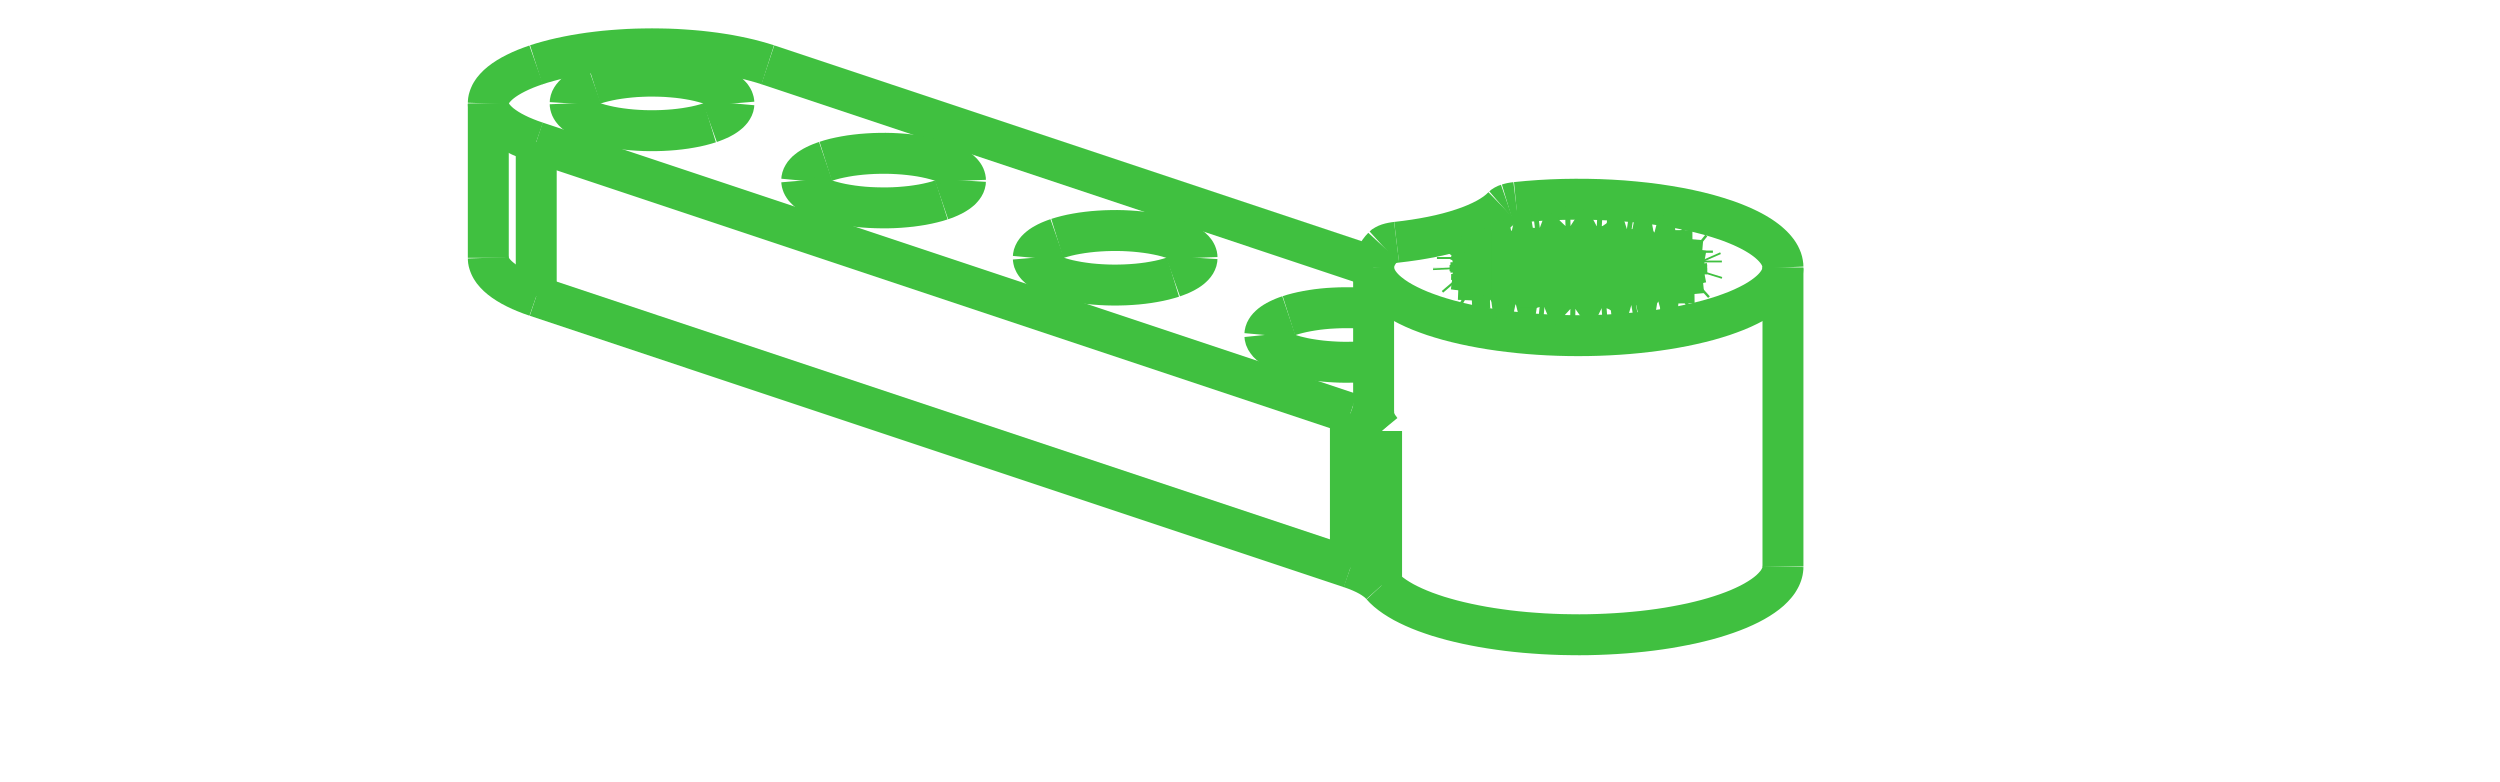
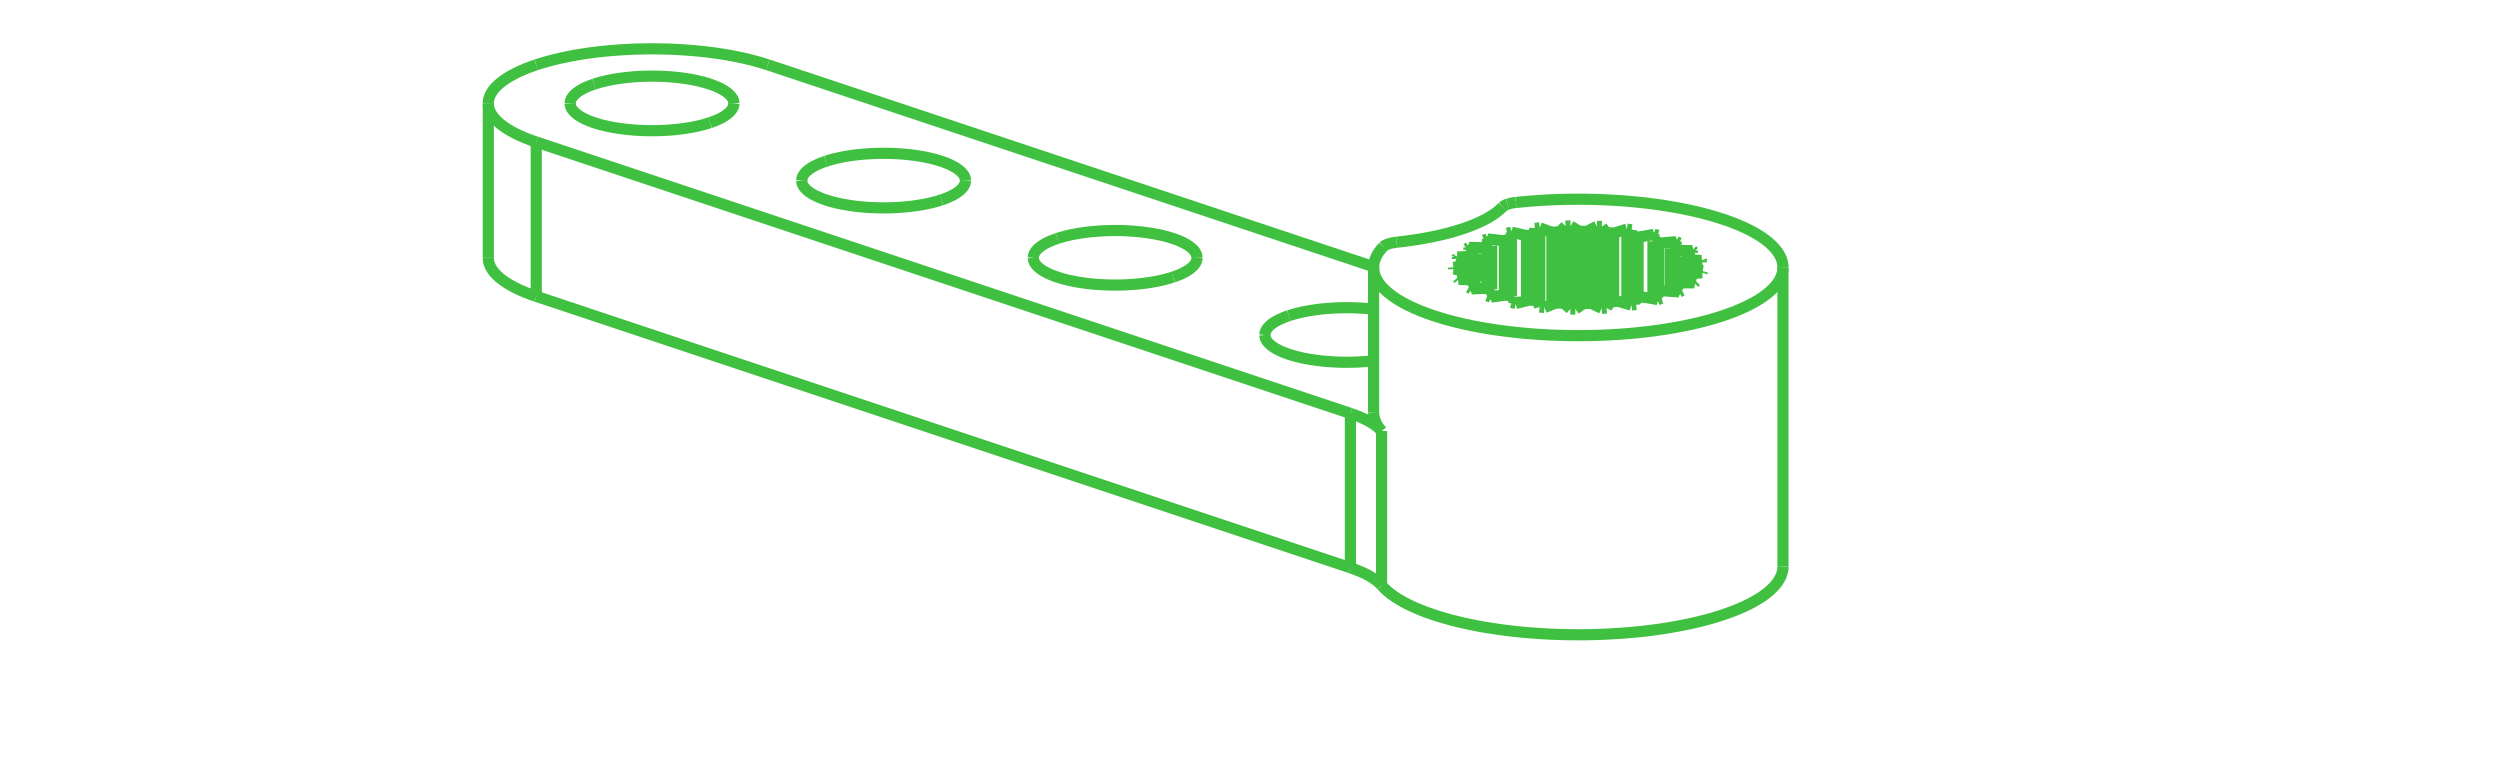
<svg xmlns="http://www.w3.org/2000/svg" width="1024.0" height="320.0">
-   <g transform="scale(16.76714, -16.76714)   translate(38.55551,-13.83985)" stroke-width="1.0" fill="none">
-     <g stroke="rgb(32,64,32)" fill="none" stroke-dasharray="1.0,1.0">
+   <g transform="scale(16.76714, -16.76714)   translate(38.55551,-13.83985)" stroke-width="0.273" fill="none">
+     <g stroke="rgb(32,64,32)" fill="none" stroke-dasharray="0.273,0.273">

       </g>
    <g stroke="rgb(64,192,64)" fill="none">
      <path d="M-1.724,8.853 L-1.764,8.839 L-1.798,8.822 L-1.825,8.805 L-1.847,8.786 " />
      <path d="M-7.071,6.128 L-7.139,6.105 L-7.203,6.08 L-7.263,6.054 L-7.32,6.027 L-7.372,6 L-7.421,5.971 L-7.465,5.942 L-7.505,5.912 L-7.54,5.881 L-7.571,5.85 L-7.597,5.819 L-7.618,5.787 L-7.635,5.755 L-7.647,5.722 L-7.654,5.69 L-7.657,5.657 " />
      <path d="M-7.657,5.657 L-7.653,5.617 L-7.643,5.578 L-7.625,5.538 L-7.6,5.5 L-7.569,5.461 L-7.531,5.424 L-7.486,5.387 L-7.434,5.351 L-7.376,5.316 L-7.313,5.283 L-7.243,5.251 L-7.168,5.22 L-7.087,5.191 L-7.001,5.163 L-6.911,5.137 L-6.816,5.114 L-6.717,5.091 L-6.614,5.071 L-6.508,5.054 L-6.399,5.038 L-6.287,5.024 L-6.173,5.013 L-6.057,5.004 L-5.939,4.997 L-5.821,4.992 L-5.702,4.99 L-5.583,4.991 L-5.464,4.993 L-5.346,4.998 L-5.229,5.006 L-5.114,5.015 L-5,5.027 " />
      <path d="M-12.728,8.014 L-12.796,7.99 L-12.86,7.965 L-12.92,7.94 L-12.977,7.913 L-13.029,7.885 L-13.078,7.857 L-13.122,7.828 L-13.161,7.798 L-13.197,7.767 L-13.228,7.736 L-13.254,7.704 L-13.275,7.673 L-13.292,7.64 L-13.304,7.608 L-13.311,7.575 L-13.314,7.542 " />
      <path d="M-13.314,7.542 L-13.312,7.518 L-13.308,7.493 L-13.302,7.469 L-13.292,7.445 L-13.28,7.42 L-13.265,7.396 L-13.248,7.373 L-13.228,7.349 L-13.18,7.303 L-13.122,7.257 L-13.054,7.214 L-12.977,7.172 L-12.89,7.132 L-12.796,7.095 L-12.693,7.06 L-12.582,7.027 L-12.465,6.997 L-12.342,6.971 L-12.213,6.947 L-12.079,6.927 L-11.941,6.909 L-11.8,6.896 L-11.656,6.886 L-11.51,6.879 L-11.363,6.876 L-11.216,6.877 L-11.069,6.881 L-10.924,6.889 L-10.78,6.9 L-10.64,6.915 L-10.503,6.933 L-10.371,6.955 L-10.244,6.979 L-10.122,7.007 L-10.007,7.038 L-9.899,7.071 " />
      <path d="M-18.385,9.899 L-18.452,9.876 L-18.517,9.851 L-18.577,9.825 L-18.634,9.798 L-18.686,9.771 L-18.734,9.742 L-18.779,9.713 L-18.818,9.683 L-18.854,9.653 L-18.884,9.622 L-18.911,9.59 L-18.932,9.558 L-18.949,9.526 L-18.961,9.493 L-18.968,9.461 L-18.971,9.428 " />
      <path d="M-18.971,9.428 L-18.969,9.404 L-18.965,9.379 L-18.958,9.355 L-18.949,9.33 L-18.937,9.306 L-18.922,9.282 L-18.905,9.258 L-18.884,9.235 L-18.837,9.188 L-18.779,9.143 L-18.711,9.099 L-18.634,9.058 L-18.547,9.018 L-18.452,8.98 L-18.35,8.945 L-18.239,8.913 L-18.122,8.883 L-17.999,8.856 L-17.87,8.833 L-17.736,8.812 L-17.598,8.795 L-17.457,8.781 L-17.312,8.771 L-17.167,8.765 L-17.02,8.762 L-16.872,8.762 L-16.726,8.766 L-16.58,8.774 L-16.437,8.786 L-16.297,8.8 L-16.16,8.819 L-16.028,8.84 L-15.901,8.865 L-15.779,8.893 L-15.664,8.923 L-15.556,8.957 " />
      <path d="M-24.042,11.785 L-24.109,11.761 L-24.173,11.737 L-24.234,11.711 L-24.29,11.684 L-24.343,11.656 L-24.391,11.628 L-24.435,11.599 L-24.475,11.569 L-24.511,11.538 L-24.541,11.507 L-24.567,11.476 L-24.589,11.444 L-24.606,11.412 L-24.618,11.379 L-24.625,11.346 L-24.627,11.314 " />
      <path d="M-24.627,11.314 L-24.626,11.289 L-24.622,11.265 L-24.615,11.24 L-24.606,11.216 L-24.594,11.192 L-24.579,11.168 L-24.561,11.144 L-24.541,11.12 L-24.493,11.074 L-24.435,11.029 L-24.368,10.985 L-24.29,10.943 L-24.204,10.904 L-24.109,10.866 L-24.006,10.831 L-23.896,10.798 L-23.779,10.769 L-23.656,10.742 L-23.527,10.718 L-23.393,10.698 L-23.255,10.681 L-23.113,10.667 L-22.969,10.657 L-22.823,10.65 L-22.676,10.647 L-22.529,10.648 L-22.383,10.652 L-22.237,10.66 L-22.094,10.671 L-21.954,10.686 L-21.817,10.704 L-21.685,10.726 L-21.557,10.75 L-21.436,10.778 L-21.321,10.809 L-21.213,10.842 " />
      <path d="M-25.456,12.257 L-25.591,12.209 L-25.719,12.16 L-25.84,12.108 L-25.953,12.054 L-26.058,11.999 L-26.155,11.942 L-26.243,11.884 L-26.323,11.824 L-26.394,11.763 L-26.455,11.701 L-26.508,11.638 L-26.53,11.606 L-26.551,11.574 L-26.569,11.542 L-26.584,11.509 L-26.597,11.477 L-26.608,11.444 L-26.617,11.412 L-26.623,11.379 L-26.626,11.346 L-26.627,11.314 " />
      <path d="M-26.627,11.314 L-26.626,11.281 L-26.623,11.248 L-26.617,11.216 L-26.608,11.183 L-26.597,11.15 L-26.584,11.118 L-26.569,11.086 L-26.551,11.054 L-26.53,11.022 L-26.508,10.99 L-26.455,10.927 L-26.394,10.865 L-26.323,10.803 L-26.243,10.744 L-26.155,10.685 L-26.058,10.628 L-25.953,10.573 L-25.84,10.519 L-25.719,10.468 L-25.591,10.418 L-25.456,10.371 " />
      <path d="M-26.627,7.542 L-26.626,7.51 L-26.623,7.477 L-26.617,7.444 L-26.608,7.412 L-26.597,7.379 L-26.584,7.347 L-26.569,7.315 L-26.551,7.282 L-26.53,7.25 L-26.508,7.218 L-26.455,7.155 L-26.394,7.093 L-26.323,7.032 L-26.243,6.972 L-26.155,6.914 L-26.058,6.857 L-25.953,6.802 L-25.84,6.748 L-25.719,6.697 L-25.591,6.647 L-25.456,6.6 " />
      <path d="M-4.762,7.814 L-4.818,7.753 L-4.866,7.69 L-4.907,7.627 L-4.94,7.564 L-4.966,7.5 L-4.985,7.436 L-4.996,7.371 L-5.0,7.307 " />
      <path d="M-5.0,7.307 L-4.998,7.266 L-4.994,7.225 L-4.986,7.184 L-4.976,7.143 L-4.962,7.103 L-4.946,7.062 L-4.926,7.022 L-4.904,6.982 L-4.879,6.942 L-4.85,6.902 L-4.819,6.862 L-4.785,6.823 L-4.748,6.784 L-4.708,6.745 L-4.665,6.707 L-4.619,6.669 L-4.52,6.594 L-4.41,6.521 L-4.289,6.45 L-4.157,6.381 L-4.016,6.314 L-3.865,6.249 L-3.705,6.188 L-3.536,6.128 L-3.358,6.072 L-3.172,6.018 L-2.978,5.968 L-2.778,5.921 L-2.571,5.877 L-2.357,5.837 L-2.138,5.8 L-1.913,5.767 L-1.684,5.738 L-1.451,5.712 L-1.215,5.69 L-0.975,5.672 L-0.734,5.658 L-0.49,5.648 L-0.245,5.642 L-1.4287651484327415e-15,5.64 L0.245,5.642 L0.49,5.648 L0.734,5.658 L0.975,5.672 L1.215,5.69 L1.451,5.712 L1.684,5.738 L1.913,5.767 L2.138,5.8 L2.357,5.837 L2.571,5.877 L2.778,5.921 L2.978,5.968 L3.172,6.018 L3.358,6.072 L3.536,6.128 L3.705,6.188 L3.865,6.249 L4.016,6.314 L4.157,6.381 L4.289,6.45 L4.41,6.521 L4.52,6.594 L4.619,6.669 L4.665,6.707 L4.708,6.745 L4.748,6.784 L4.785,6.823 L4.819,6.862 L4.85,6.902 L4.879,6.942 L4.904,6.982 L4.926,7.022 L4.946,7.062 L4.962,7.103 L4.976,7.143 L4.986,7.184 L4.994,7.225 L4.998,7.266 L5,7.307 " />
      <path d="M5,7.307 L4.998,7.356 L4.991,7.405 L4.981,7.453 L4.966,7.502 L4.946,7.551 L4.923,7.599 L4.895,7.647 L4.863,7.695 L4.826,7.742 L4.786,7.789 L4.741,7.836 L4.692,7.882 L4.64,7.928 L4.583,7.973 L4.522,8.018 L4.458,8.062 L4.389,8.105 L4.317,8.148 L4.241,8.19 L4.161,8.231 L4.078,8.271 L3.991,8.311 L3.901,8.349 L3.808,8.387 L3.711,8.424 L3.611,8.46 L3.401,8.528 L3.18,8.593 L2.948,8.653 L2.706,8.708 L2.454,8.759 L2.194,8.804 L1.927,8.845 L1.653,8.88 L1.373,8.909 L1.088,8.934 L0.799,8.952 L0.508,8.965 L0.215,8.972 L-0.079,8.973 L-0.372,8.969 L-0.664,8.959 L-0.954,8.943 L-1.241,8.921 L-1.523,8.894 " />
      <path d="M-1.523,8.894 L-1.578,8.887 L-1.631,8.878 L-1.68,8.866 L-1.724,8.853 " />
      <path d="M-1.847,8.786 L-1.885,8.749 L-1.926,8.711 L-1.971,8.675 L-2.018,8.638 L-2.07,8.603 L-2.124,8.567 L-2.181,8.533 L-2.241,8.498 L-2.371,8.432 L-2.513,8.368 L-2.665,8.307 L-2.828,8.25 L-3.002,8.195 L-3.184,8.144 L-3.375,8.097 L-3.575,8.054 L-3.782,8.015 L-3.995,7.98 L-4.214,7.949 L-4.438,7.922 " />
      <path d="M-4.438,7.922 L-4.494,7.915 L-4.546,7.906 L-4.595,7.895 L-4.64,7.882 L-4.679,7.867 L-4.713,7.85 L-4.741,7.833 L-4.762,7.814 " />
      <path d="M-2.115,7.839 L-2.305,7.973 " />
      <path d="M-2.221,8.003 L-2.305,7.973 " />
      <path d="M-1.804,7.954 L-2.221,8.003 " />
      <path d="M-1.651,7.998 L-1.804,7.954 " />
      <path d="M-1.651,7.998 L-1.736,8.143 " />
      <path d="M-1.632,8.166 L-1.736,8.143 " />
      <path d="M-1.264,8.083 L-1.632,8.166 " />
      <path d="M-1.084,8.113 L-1.264,8.083 " />
      <path d="M-1.084,8.113 L-1.058,8.26 " />
      <path d="M-0.94,8.274 L-1.058,8.26 " />
      <path d="M-0.645,8.164 L-0.94,8.274 " />
      <path d="M-0.448,8.177 L-0.645,8.164 " />
      <path d="M-0.448,8.177 L-0.313,8.318 " />
      <path d="M-0.189,8.321 L-0.313,8.318 " />
      <path d="M0.014,8.19 L-0.189,8.321 " />
      <path d="M0.215,8.187 L0.014,8.19 " />
      <path d="M0.215,8.187 L0.451,8.312 " />
      <path d="M0.574,8.305 L0.451,8.312 " />
      <path d="M0.673,8.161 L0.574,8.305 " />
      <path d="M0.865,8.142 L0.673,8.161 " />
      <path d="M0.865,8.142 L1.187,8.243 " />
      <path d="M1.301,8.226 L1.187,8.243 " />
      <path d="M1.289,8.079 L1.301,8.226 " />
      <path d="M1.461,8.044 L1.289,8.079 " />
      <path d="M1.461,8.044 L1.849,8.115 " />
      <path d="M1.946,8.09 L1.849,8.115 " />
      <path d="M1.824,7.947 L1.946,8.09 " />
      <path d="M1.965,7.899 L1.824,7.947 " />
      <path d="M1.965,7.899 L2.394,7.937 " />
      <path d="M2.469,7.904 L2.394,7.937 " />
      <path d="M2.245,7.776 L2.469,7.904 " />
      <path d="M2.345,7.718 L2.297,7.747 L2.245,7.776 " />
      <path d="M2.345,7.718 L2.789,7.719 " />
      <path d="M2.837,7.68 L2.789,7.719 " />
      <path d="M2.525,7.575 L2.837,7.68 " />
      <path d="M2.578,7.511 L2.553,7.543 L2.525,7.575 " />
      <path d="M2.578,7.511 L3.008,7.474 " />
      <path d="M3.026,7.433 L3.008,7.474 " />
      <path d="M2.646,7.358 L3.026,7.433 " />
      <path d="M2.65,7.29 L2.65,7.307 " />
      <path d="M2.65,7.307 L2.649,7.332 L2.646,7.358 " />
      <path d="M2.65,7.29 L3.039,7.22 " />
      <path d="M3.026,7.178 L3.039,7.22 " />
      <path d="M2.6,7.137 L3.026,7.178 " />
      <path d="M2.554,7.071 L2.579,7.104 L2.6,7.137 " />
      <path d="M2.554,7.071 L2.878,6.971 " />
      <path d="M2.835,6.932 L2.878,6.971 " />
      <path d="M2.392,6.926 L2.835,6.932 " />
      <path d="M2.298,6.867 L2.347,6.896 L2.392,6.926 " />
      <path d="M2.298,6.867 L2.537,6.743 " />
      <path d="M2.466,6.708 L2.537,6.743 " />
      <path d="M2.033,6.74 L2.466,6.708 " />
      <path d="M1.898,6.69 L2.033,6.74 " />
      <path d="M1.898,6.69 L2.037,6.55 " />
      <path d="M1.942,6.523 L2.037,6.55 " />
      <path d="M1.546,6.589 L1.942,6.523 " />
      <path d="M1.378,6.552 L1.546,6.589 " />
      <path d="M1.378,6.552 L1.408,6.405 " />
      <path d="M1.296,6.386 L1.408,6.405 " />
      <path d="M0.962,6.484 L1.296,6.386 " />
      <path d="M0.772,6.462 L0.962,6.484 " />
      <path d="M0.772,6.462 L0.691,6.317 " />
      <path d="M0.569,6.308 L0.691,6.317 " />
      <path d="M0.318,6.43 L0.569,6.308 " />
      <path d="M0.118,6.424 L0.318,6.43 " />
      <path d="M0.118,6.424 L-0.07,6.29 " />
      <path d="M-0.194,6.292 L-0.07,6.29 " />
      <path d="M-0.346,6.431 L-0.194,6.292 " />
      <path d="M-0.544,6.442 L-0.346,6.431 " />
      <path d="M-0.544,6.442 L-0.826,6.328 " />
      <path d="M-0.945,6.34 L-0.826,6.328 " />
      <path d="M-0.989,6.487 L-0.945,6.34 " />
      <path d="M-1.172,6.515 L-0.989,6.487 " />
      <path d="M-1.172,6.515 L-1.53,6.427 " />
      <path d="M-1.637,6.449 L-1.53,6.427 " />
      <path d="M-1.569,6.595 L-1.637,6.449 " />
      <path d="M-1.727,6.637 L-1.569,6.595 " />
      <path d="M-1.727,6.637 L-2.138,6.582 " />
      <path d="M-2.225,6.611 L-2.138,6.582 " />
      <path d="M-2.051,6.747 L-2.225,6.611 " />
      <path d="M-2.172,6.801 L-2.051,6.747 " />
      <path d="M-2.172,6.801 L-2.612,6.782 " />
      <path d="M-2.674,6.818 L-2.612,6.782 " />
      <path d="M-2.404,6.935 L-2.674,6.818 " />
      <path d="M-2.481,6.997 L-2.444,6.966 L-2.404,6.935 " />
      <path d="M-2.481,6.997 L-2.921,7.015 " />
      <path d="M-2.955,7.055 L-2.921,7.015 " />
      <path d="M-2.606,7.146 L-2.955,7.055 " />
      <path d="M-2.635,7.212 L-2.622,7.179 L-2.606,7.146 " />
      <path d="M-2.635,7.212 L-3.048,7.266 " />
      <path d="M-3.05,7.308 L-3.05,7.307 " />
      <path d="M-3.05,7.307 L-3.048,7.266 " />
      <path d="M-2.644,7.367 L-3.05,7.308 " />
      <path d="M-2.623,7.434 L-2.635,7.4 L-2.644,7.367 " />
      <path d="M-2.623,7.434 L-2.982,7.52 " />
      <path d="M-2.953,7.561 L-2.982,7.52 " />
      <path d="M-2.516,7.584 L-2.953,7.561 " />
      <path d="M-2.445,7.647 L-2.483,7.616 L-2.516,7.584 " />
      <path d="M-2.445,7.647 L-2.729,7.761 " />
      <path d="M-2.671,7.797 L-2.729,7.761 " />
      <path d="M-2.23,7.784 L-2.671,7.797 " />
      <path d="M-2.115,7.839 L-2.174,7.812 L-2.23,7.784 " />
      <path d="M-5,3.771 L-4.997,3.713 L-4.988,3.655 L-4.972,3.597 L-4.951,3.539 L-4.924,3.481 L-4.89,3.424 L-4.851,3.367 L-4.805,3.311 " />
      <path d="M5.0,4.985001358610999e-16 L4.999,-0.037 L4.995,-0.074 L4.989,-0.112 L4.98,-0.149 L4.969,-0.186 L4.955,-0.223 L4.939,-0.26 L4.92,-0.296 L4.899,-0.333 L4.876,-0.37 L4.85,-0.406 L4.821,-0.442 L4.757,-0.513 L4.684,-0.584 L4.601,-0.653 L4.508,-0.721 L4.407,-0.787 L4.297,-0.852 L4.179,-0.915 L4.052,-0.976 L3.917,-1.036 L3.774,-1.093 L3.624,-1.148 L3.466,-1.201 L3.302,-1.252 L3.131,-1.3 L2.953,-1.345 L2.77,-1.388 L2.581,-1.427 L2.387,-1.464 L2.188,-1.499 L1.985,-1.53 L1.778,-1.558 L1.567,-1.583 L1.354,-1.604 L1.137,-1.623 L0.918,-1.638 L0.698,-1.65 L0.476,-1.659 L0.253,-1.665 L0.029,-1.667 L-0.194,-1.665 L-0.417,-1.661 L-0.64,-1.653 L-0.861,-1.642 L-1.08,-1.627 L-1.297,-1.61 L-1.511,-1.589 L-1.723,-1.565 L-1.931,-1.537 L-2.135,-1.507 L-2.335,-1.474 L-2.531,-1.437 L-2.721,-1.398 L-2.906,-1.356 L-3.084,-1.312 L-3.257,-1.264 L-3.424,-1.215 L-3.583,-1.162 L-3.735,-1.108 L-3.88,-1.051 L-4.017,-0.992 L-4.146,-0.931 L-4.267,-0.869 L-4.379,-0.804 L-4.483,-0.738 L-4.577,-0.671 L-4.663,-0.602 L-4.739,-0.532 L-4.805,-0.461 " />
      <path d="M-5,7.323 L-19.799,12.257 " />
      <path d="M-19.799,12.257 L-19.941,12.302 L-20.09,12.344 L-20.245,12.385 L-20.405,12.422 L-20.571,12.457 L-20.742,12.49 L-20.917,12.519 L-21.097,12.546 L-21.28,12.569 L-21.466,12.59 L-21.655,12.607 L-21.847,12.621 L-22.04,12.633 L-22.235,12.641 L-22.431,12.645 L-22.627,12.647 L-22.824,12.645 L-23.019,12.641 L-23.214,12.633 L-23.408,12.621 L-23.599,12.607 L-23.789,12.59 L-23.975,12.569 L-24.158,12.546 L-24.338,12.519 L-24.513,12.49 L-24.684,12.457 L-24.85,12.422 L-25.01,12.385 L-25.165,12.344 L-25.314,12.302 L-25.456,12.257 " />
      <path d="M-25.456,10.371 L-5.567,3.741 " />
      <path d="M-5.567,3.741 L-5.437,3.695 L-5.317,3.647 L-5.205,3.595 L-5.104,3.542 L-5.013,3.487 L-4.933,3.429 L-4.897,3.4 L-4.863,3.371 L-4.833,3.341 L-4.805,3.311 " />
      <path d="M-5.0,6.287 L-5.134,6.3 L-5.27,6.311 L-5.408,6.318 L-5.548,6.323 L-5.688,6.323 L-5.827,6.321 L-5.966,6.315 L-6.104,6.307 L-6.239,6.295 L-6.371,6.28 L-6.5,6.261 L-6.625,6.24 L-6.745,6.216 L-6.86,6.189 L-6.969,6.16 L-7.071,6.128 " />
      <path d="M-9.899,7.071 L-9.832,7.095 L-9.768,7.12 L-9.707,7.145 L-9.651,7.172 L-9.598,7.2 L-9.55,7.228 L-9.506,7.257 L-9.466,7.287 L-9.431,7.318 L-9.4,7.349 L-9.374,7.38 L-9.352,7.412 L-9.335,7.445 L-9.323,7.477 L-9.316,7.51 L-9.314,7.542 " />
      <path d="M-9.314,7.542 L-9.315,7.567 L-9.319,7.592 L-9.326,7.616 L-9.335,7.64 L-9.347,7.664 L-9.362,7.689 L-9.38,7.712 L-9.4,7.736 L-9.448,7.782 L-9.506,7.828 L-9.574,7.871 L-9.651,7.913 L-9.737,7.953 L-9.832,7.99 L-9.935,8.025 L-10.045,8.058 L-10.162,8.088 L-10.286,8.114 L-10.414,8.138 L-10.548,8.158 L-10.686,8.175 L-10.828,8.189 L-10.972,8.199 L-11.118,8.206 L-11.265,8.209 L-11.412,8.208 L-11.559,8.204 L-11.704,8.196 L-11.847,8.185 L-11.987,8.17 L-12.124,8.152 L-12.257,8.13 L-12.384,8.106 L-12.505,8.078 L-12.62,8.047 L-12.728,8.014 " />
      <path d="M-21.213,10.842 L-21.146,10.866 L-21.081,10.891 L-21.021,10.917 L-20.964,10.943 L-20.912,10.971 L-20.864,10.999 L-20.819,11.029 L-20.78,11.059 L-20.744,11.089 L-20.714,11.12 L-20.687,11.152 L-20.666,11.184 L-20.649,11.216 L-20.637,11.248 L-20.63,11.281 L-20.627,11.314 " />
      <path d="M-20.627,11.314 L-20.629,11.338 L-20.633,11.363 L-20.64,11.387 L-20.649,11.412 L-20.661,11.436 L-20.676,11.46 L-20.693,11.484 L-20.714,11.507 L-20.761,11.554 L-20.819,11.599 L-20.887,11.642 L-20.964,11.684 L-21.051,11.724 L-21.146,11.761 L-21.248,11.797 L-21.359,11.829 L-21.476,11.859 L-21.599,11.886 L-21.728,11.909 L-21.862,11.93 L-22,11.947 L-22.141,11.96 L-22.285,11.971 L-22.431,11.977 L-22.578,11.98 L-22.726,11.98 L-22.872,11.975 L-23.018,11.968 L-23.161,11.956 L-23.301,11.941 L-23.438,11.923 L-23.57,11.902 L-23.697,11.877 L-23.819,11.849 L-23.934,11.819 L-24.042,11.785 " />
      <path d="M-15.556,8.957 L-15.489,8.98 L-15.425,9.005 L-15.364,9.031 L-15.308,9.058 L-15.255,9.085 L-15.207,9.114 L-15.163,9.143 L-15.123,9.173 L-15.087,9.203 L-15.057,9.235 L-15.031,9.266 L-15.009,9.298 L-14.992,9.33 L-14.98,9.363 L-14.973,9.395 L-14.971,9.428 " />
      <path d="M-14.971,9.428 L-14.972,9.453 L-14.976,9.477 L-14.983,9.502 L-14.992,9.526 L-15.004,9.55 L-15.019,9.574 L-15.037,9.598 L-15.057,9.622 L-15.105,9.668 L-15.163,9.713 L-15.23,9.757 L-15.308,9.798 L-15.394,9.838 L-15.489,9.876 L-15.591,9.911 L-15.702,9.943 L-15.819,9.973 L-15.942,10 L-16.071,10.024 L-16.205,10.044 L-16.343,10.061 L-16.485,10.075 L-16.629,10.085 L-16.775,10.092 L-16.921,10.095 L-17.069,10.094 L-17.215,10.09 L-17.361,10.082 L-17.504,10.071 L-17.644,10.056 L-17.781,10.038 L-17.913,10.016 L-18.041,9.991 L-18.162,9.964 L-18.277,9.933 L-18.385,9.899 " />
      <path d="M-4.805,-0.461 L-4.833,-0.43 L-4.863,-0.401 L-4.897,-0.371 L-4.933,-0.342 L-5.013,-0.285 L-5.104,-0.229 L-5.205,-0.176 L-5.317,-0.125 L-5.437,-0.076 L-5.567,-0.03 " />
      <path d="M-25.456,6.6 L-5.567,-0.03 " />
      <path d="M1.378,6.552 L1.378,6.4 " />
      <path d="M2.298,6.867 L2.298,6.721 " />
      <path d="M2.65,7.29 L2.65,7.141 " />
      <path d="M2.646,7.358 L2.646,7.141 " />
      <path d="M2.345,7.718 L2.345,6.896 " />
      <path d="M2.245,7.776 L2.245,6.725 " />
      <path d="M1.461,8.044 L1.461,6.57 " />
      <path d="M1.289,8.079 L1.289,6.389 " />
      <path d="M0.215,8.187 L0.215,6.426 " />
      <path d="M0.014,8.19 L0.014,6.35 " />
      <path d="M-1.084,8.113 L-1.084,6.501 " />
      <path d="M-1.264,8.083 L-1.264,6.492 " />
      <path d="M-2.115,7.839 L-2.115,6.774 " />
      <path d="M-2.23,7.784 L-2.23,6.798 " />
      <path d="M-2.623,7.434 L-2.623,7.18 " />
      <path d="M-2.644,7.367 L-2.644,7.213 " />
      <path d="M-2.404,6.935 L-2.404,6.791 " />
      <path d="M-1.569,6.595 L-1.569,6.435 " />
      <path d="M-2.051,6.747 L-2.051,6.593 " />
      <path d="M-2.606,7.146 L-2.606,7.002 " />
      <path d="M-2.445,7.647 L-2.445,6.966 " />
      <path d="M-2.516,7.584 L-2.516,6.998 " />
      <path d="M-1.651,7.998 L-1.651,6.616 " />
      <path d="M-1.804,7.954 L-1.804,6.626 " />
      <path d="M-0.448,8.177 L-0.448,6.436 " />
      <path d="M-0.645,8.164 L-0.645,6.401 " />
      <path d="M0.865,8.142 L0.865,6.472 " />
      <path d="M0.673,8.161 L0.673,6.315 " />
      <path d="M1.965,7.899 L1.965,6.714 " />
      <path d="M1.824,7.947 L1.824,6.543 " />
      <path d="M2.578,7.511 L2.578,7.103 " />
      <path d="M2.525,7.575 L2.525,6.928 " />
      <path d="M2.554,7.071 L2.554,6.928 " />
      <path d="M1.898,6.69 L1.898,6.53 " />
      <path d="M2.789,7.719 L2.789,7.664 " />
      <path d="M1.849,8.115 L1.849,7.976 " />
      <path d="M0.451,8.312 L0.451,6.365 " />
      <path d="M0.574,8.305 L0.574,6.308 " />
      <path d="M-1.058,8.26 L-1.058,6.497 " />
      <path d="M-0.94,8.274 L-0.94,6.34 " />
      <path d="M-2.221,8.003 L-2.221,7.914 " />
      <path d="M-2.953,7.561 L-2.953,7.513 " />
      <path d="M-3.05,7.308 L-3.05,7.306 " />
      <path d="M-2.671,7.797 L-2.671,7.737 " />
      <path d="M-1.632,8.166 L-1.632,6.611 " />
      <path d="M-0.313,8.318 L-0.313,6.401 " />
      <path d="M-0.189,8.321 L-0.189,6.292 " />
      <path d="M1.187,8.243 L1.187,6.418 " />
      <path d="M2.394,7.937 L2.394,7.861 " />
      <path d="M3.008,7.474 L3.008,7.43 " />
      <path d="M-25.456,10.371 L-25.456,6.6 " />
      <path d="M-4.805,3.311 L-4.805,-0.461 " />
      <path d="M-5.567,-0.03 L-5.567,3.741 " />
      <path d="M-26.627,11.314 L-26.627,7.542 " />
      <path d="M-5.0,7.307 L-5,3.771 " />
      <path d="M5,7.307 L5,-1.7763568394002505e-15 " />
    </g>
  </g>
</svg>
